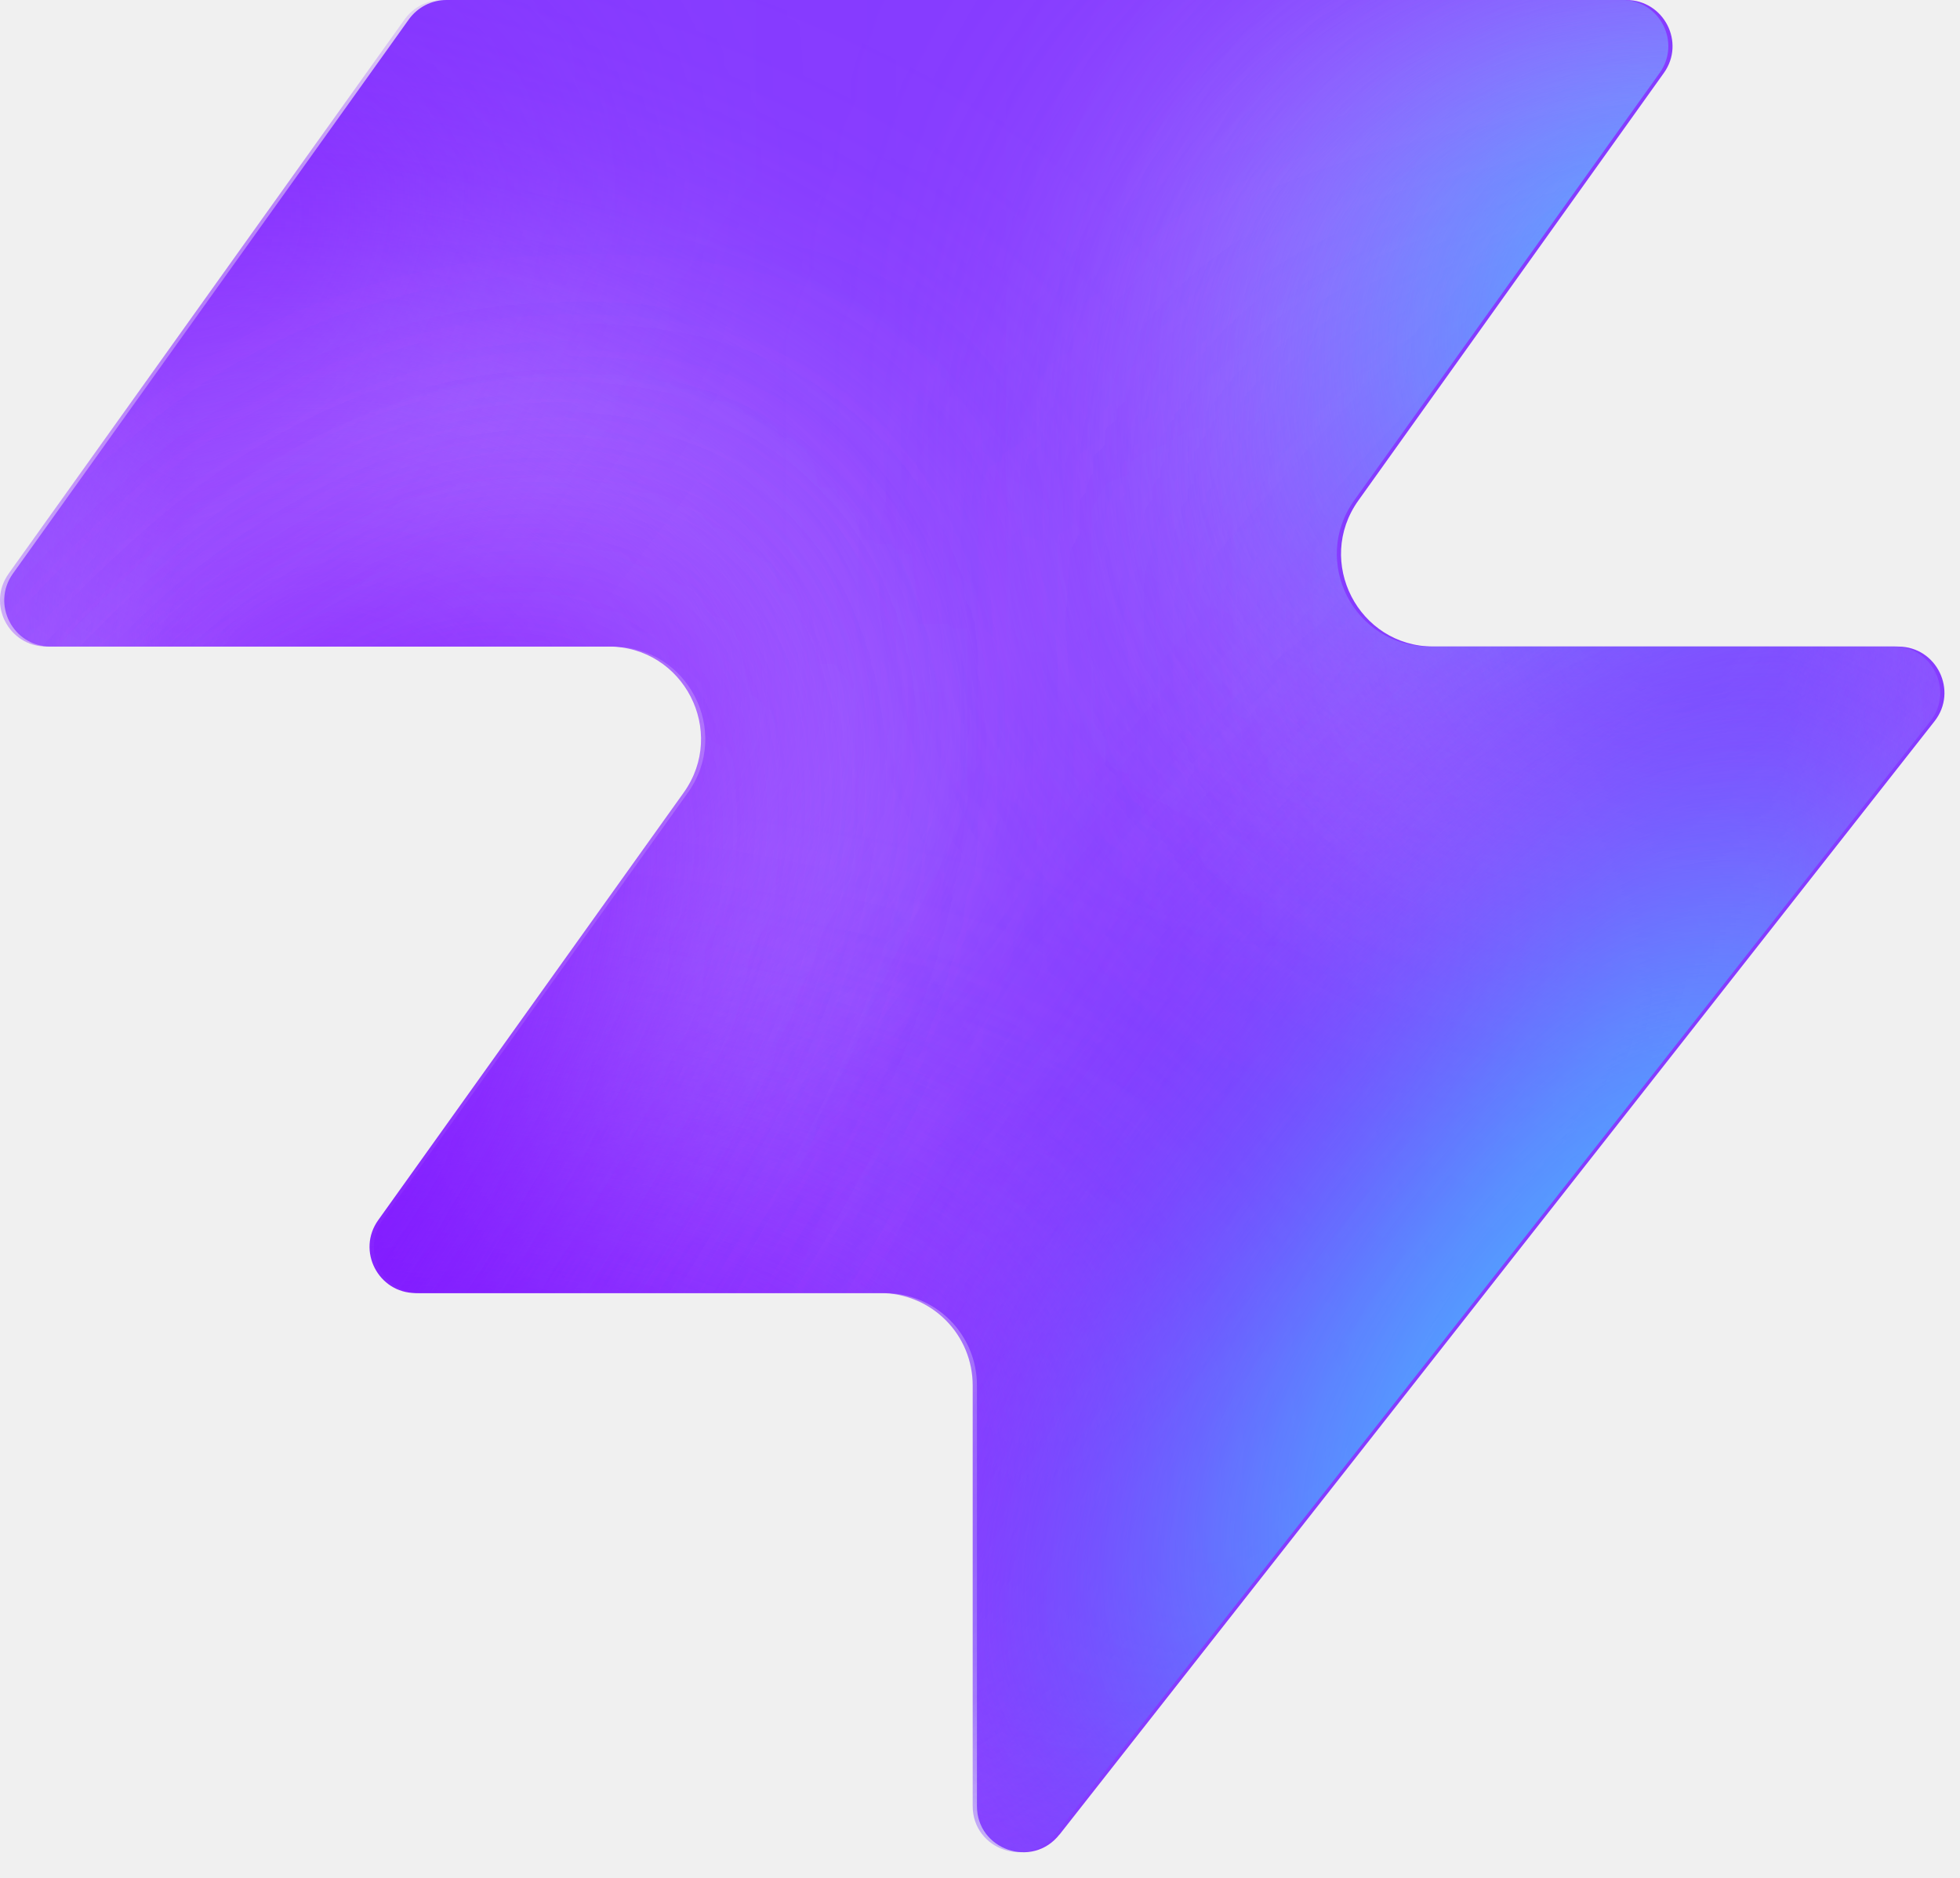
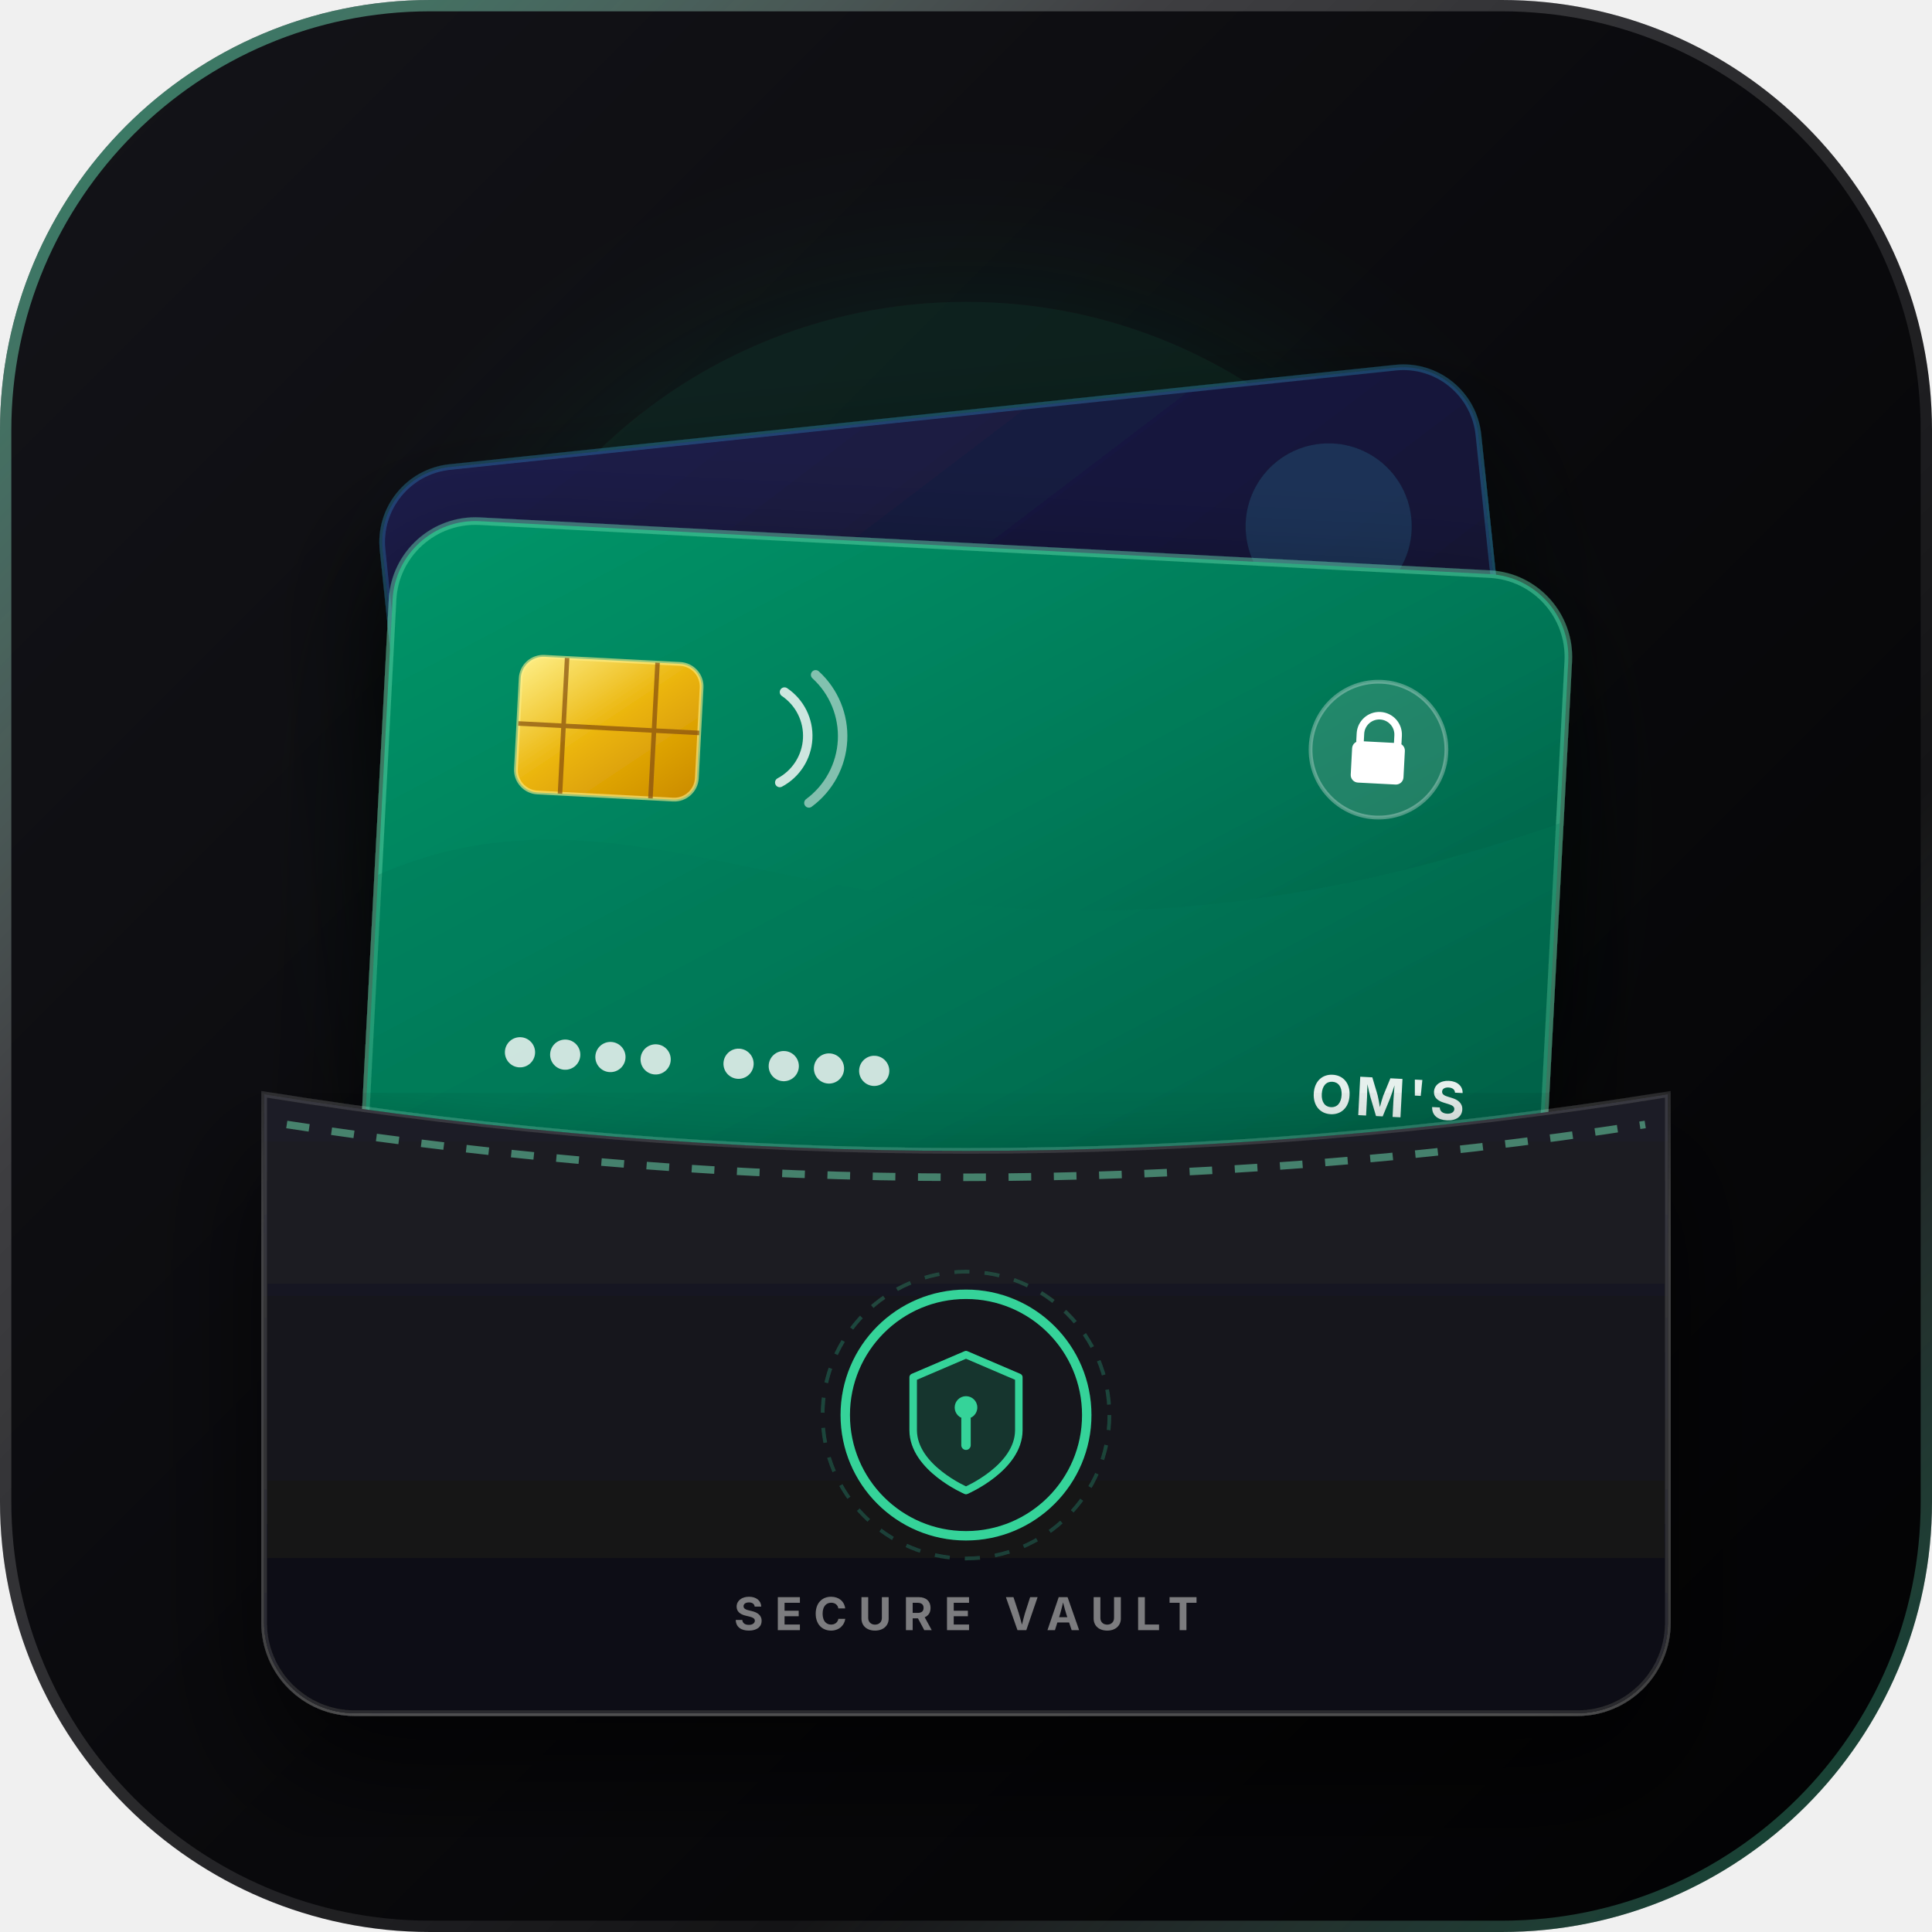
- <svg xmlns="http://www.w3.org/2000/svg" width="48" height="46" fill="none" viewBox="0 0 48 46">
-   <path fill="#863bff" d="M25.946 44.938c-.664.845-2.021.375-2.021-.698V33.937a2.26 2.26 0 0 0-2.262-2.262H10.287c-.92 0-1.456-1.04-.92-1.788l7.48-10.471c1.07-1.497 0-3.578-1.842-3.578H1.237c-.92 0-1.456-1.04-.92-1.788L10.013.474c.214-.297.556-.474.92-.474h28.894c.92 0 1.456 1.04.92 1.788l-7.48 10.471c-1.07 1.498 0 3.579 1.842 3.579h11.377c.943 0 1.473 1.088.89 1.83L25.947 44.94z" style="fill:#863bff;fill:color(display-p3 .525 .23 1);fill-opacity:1" />
-   <mask id="a" width="48" height="46" x="0" y="0" maskUnits="userSpaceOnUse" style="mask-type:alpha">
-     <path fill="#000" d="M25.842 44.938c-.664.844-2.021.375-2.021-.698V33.937a2.26 2.26 0 0 0-2.262-2.262H10.183c-.92 0-1.456-1.04-.92-1.788l7.48-10.471c1.07-1.498 0-3.579-1.842-3.579H1.133c-.92 0-1.456-1.04-.92-1.787L9.91.473c.214-.297.556-.474.92-.474h28.894c.92 0 1.456 1.04.92 1.788l-7.48 10.471c-1.07 1.498 0 3.578 1.842 3.578h11.377c.943 0 1.473 1.088.89 1.832L25.843 44.94z" style="fill:#000;fill-opacity:1" />
-   </mask>
-   <g mask="url(#a)">
-     <g filter="url(#b)">
-       <ellipse cx="5.508" cy="14.704" fill="#ede6ff" rx="5.508" ry="14.704" style="fill:#ede6ff;fill:color(display-p3 .927 .903 1);fill-opacity:1" transform="matrix(.00324 1 1 -.00324 -4.47 31.516)" />
-     </g>
-     <g filter="url(#c)">
-       <ellipse cx="10.399" cy="29.851" fill="#ede6ff" rx="10.399" ry="29.851" style="fill:#ede6ff;fill:color(display-p3 .927 .903 1);fill-opacity:1" transform="matrix(.00324 1 1 -.00324 -39.328 7.883)" />
-     </g>
-     <g filter="url(#d)">
-       <ellipse cx="5.508" cy="30.487" fill="#7e14ff" rx="5.508" ry="30.487" style="fill:#7e14ff;fill:color(display-p3 .492 .077 1);fill-opacity:1" transform="rotate(89.814 -25.913 -14.639)scale(1 -1)" />
-     </g>
-     <g filter="url(#e)">
-       <ellipse cx="5.508" cy="30.599" fill="#7e14ff" rx="5.508" ry="30.599" style="fill:#7e14ff;fill:color(display-p3 .492 .077 1);fill-opacity:1" transform="rotate(89.814 -32.644 -3.334)scale(1 -1)" />
-     </g>
-     <g filter="url(#f)">
-       <ellipse cx="5.508" cy="30.599" fill="#7e14ff" rx="5.508" ry="30.599" style="fill:#7e14ff;fill:color(display-p3 .492 .077 1);fill-opacity:1" transform="matrix(.00324 1 1 -.00324 -34.34 30.47)" />
-     </g>
-     <g filter="url(#g)">
-       <ellipse cx="14.072" cy="22.078" fill="#ede6ff" rx="14.072" ry="22.078" style="fill:#ede6ff;fill:color(display-p3 .927 .903 1);fill-opacity:1" transform="rotate(93.35 24.506 48.493)scale(-1 1)" />
-     </g>
-     <g filter="url(#h)">
-       <ellipse cx="3.47" cy="21.501" fill="#7e14ff" rx="3.47" ry="21.501" style="fill:#7e14ff;fill:color(display-p3 .492 .077 1);fill-opacity:1" transform="rotate(89.009 28.708 47.59)scale(-1 1)" />
-     </g>
-     <g filter="url(#i)">
-       <ellipse cx="3.47" cy="21.501" fill="#7e14ff" rx="3.47" ry="21.501" style="fill:#7e14ff;fill:color(display-p3 .492 .077 1);fill-opacity:1" transform="rotate(89.009 28.708 47.59)scale(-1 1)" />
-     </g>
-     <g filter="url(#j)">
-       <ellipse cx=".387" cy="8.972" fill="#7e14ff" rx="4.407" ry="29.108" style="fill:#7e14ff;fill:color(display-p3 .492 .077 1);fill-opacity:1" transform="rotate(39.51 .387 8.972)" />
-     </g>
-     <g filter="url(#k)">
-       <ellipse cx="47.523" cy="-6.092" fill="#7e14ff" rx="4.407" ry="29.108" style="fill:#7e14ff;fill:color(display-p3 .492 .077 1);fill-opacity:1" transform="rotate(37.892 47.523 -6.092)" />
-     </g>
-     <g filter="url(#l)">
-       <ellipse cx="41.412" cy="6.333" fill="#47bfff" rx="5.971" ry="9.665" style="fill:#47bfff;fill:color(display-p3 .28 .748 1);fill-opacity:1" transform="rotate(37.892 41.412 6.333)" />
-     </g>
-     <g filter="url(#m)">
-       <ellipse cx="-1.879" cy="38.332" fill="#7e14ff" rx="4.407" ry="29.108" style="fill:#7e14ff;fill:color(display-p3 .492 .077 1);fill-opacity:1" transform="rotate(37.892 -1.88 38.332)" />
-     </g>
-     <g filter="url(#n)">
-       <ellipse cx="-1.879" cy="38.332" fill="#7e14ff" rx="4.407" ry="29.108" style="fill:#7e14ff;fill:color(display-p3 .492 .077 1);fill-opacity:1" transform="rotate(37.892 -1.88 38.332)" />
-     </g>
-     <g filter="url(#o)">
-       <ellipse cx="35.651" cy="29.907" fill="#7e14ff" rx="4.407" ry="29.108" style="fill:#7e14ff;fill:color(display-p3 .492 .077 1);fill-opacity:1" transform="rotate(37.892 35.651 29.907)" />
-     </g>
-     <g filter="url(#p)">
-       <ellipse cx="38.418" cy="32.4" fill="#47bfff" rx="5.971" ry="15.297" style="fill:#47bfff;fill:color(display-p3 .28 .748 1);fill-opacity:1" transform="rotate(37.892 38.418 32.4)" />
-     </g>
-   </g>
+ <svg xmlns="http://www.w3.org/2000/svg" viewBox="0 0 512 512" width="512" height="512">
  <defs>
-     <filter id="b" width="60.045" height="41.654" x="-19.77" y="16.149" color-interpolation-filters="sRGB" filterUnits="userSpaceOnUse">
-       <feFlood flood-opacity="0" result="BackgroundImageFix" />
-       <feBlend in="SourceGraphic" in2="BackgroundImageFix" result="shape" />
-       <feGaussianBlur result="effect1_foregroundBlur_2002_17158" stdDeviation="7.659" />
+     <linearGradient id="bgGrad" x1="0%" y1="0%" x2="100%" y2="100%">
+       <stop offset="0%" stop-color="#141419" />
+       <stop offset="50%" stop-color="#0a0a0d" />
+       <stop offset="100%" stop-color="#020203" />
+     </linearGradient>
+     <linearGradient id="bezelGrad" x1="0%" y1="0%" x2="100%" y2="100%">
+       <stop offset="0%" stop-color="#34d399" stop-opacity="0.6" />
+       <stop offset="30%" stop-color="#ffffff" stop-opacity="0.2" />
+       <stop offset="70%" stop-color="#ffffff" stop-opacity="0.05" />
+       <stop offset="100%" stop-color="#10b981" stop-opacity="0.4" />
+     </linearGradient>
+     <linearGradient id="rearCardGrad" x1="0%" y1="0%" x2="100%" y2="100%">
+       <stop offset="0%" stop-color="#1e1b4b" />
+       <stop offset="100%" stop-color="#0f172a" />
+     </linearGradient>
+     <linearGradient id="emeraldCardGrad" x1="0%" y1="0%" x2="100%" y2="100%">
+       <stop offset="0%" stop-color="#059669" />
+       <stop offset="50%" stop-color="#047857" />
+       <stop offset="100%" stop-color="#064e3b" />
+     </linearGradient>
+     <linearGradient id="goldChip" x1="0%" y1="0%" x2="100%" y2="100%">
+       <stop offset="0%" stop-color="#fef08a" />
+       <stop offset="50%" stop-color="#eab308" />
+       <stop offset="100%" stop-color="#ca8a04" />
+     </linearGradient>
+     <linearGradient id="pocketGrad" x1="0%" y1="0%" x2="0%" y2="100%">
+       <stop offset="0%" stop-color="#1f1f26" />
+       <stop offset="100%" stop-color="#0d0d12" />
+     </linearGradient>
+     <filter id="emeraldGlow" x="-20%" y="-20%" width="140%" height="140%">
+       <feGaussianBlur stdDeviation="24" result="blur" />
+       <feComposite in="SourceGraphic" in2="blur" operator="over" />
    </filter>
-     <filter id="c" width="90.34" height="51.437" x="-54.613" y="-7.533" color-interpolation-filters="sRGB" filterUnits="userSpaceOnUse">
-       <feFlood flood-opacity="0" result="BackgroundImageFix" />
-       <feBlend in="SourceGraphic" in2="BackgroundImageFix" result="shape" />
-       <feGaussianBlur result="effect1_foregroundBlur_2002_17158" stdDeviation="7.659" />
-     </filter>
-     <filter id="d" width="79.355" height="29.4" x="-49.64" y="2.03" color-interpolation-filters="sRGB" filterUnits="userSpaceOnUse">
-       <feFlood flood-opacity="0" result="BackgroundImageFix" />
-       <feBlend in="SourceGraphic" in2="BackgroundImageFix" result="shape" />
-       <feGaussianBlur result="effect1_foregroundBlur_2002_17158" stdDeviation="4.596" />
-     </filter>
-     <filter id="e" width="79.579" height="29.4" x="-45.045" y="20.029" color-interpolation-filters="sRGB" filterUnits="userSpaceOnUse">
-       <feFlood flood-opacity="0" result="BackgroundImageFix" />
-       <feBlend in="SourceGraphic" in2="BackgroundImageFix" result="shape" />
-       <feGaussianBlur result="effect1_foregroundBlur_2002_17158" stdDeviation="4.596" />
-     </filter>
-     <filter id="f" width="79.579" height="29.4" x="-43.513" y="21.178" color-interpolation-filters="sRGB" filterUnits="userSpaceOnUse">
-       <feFlood flood-opacity="0" result="BackgroundImageFix" />
-       <feBlend in="SourceGraphic" in2="BackgroundImageFix" result="shape" />
-       <feGaussianBlur result="effect1_foregroundBlur_2002_17158" stdDeviation="4.596" />
-     </filter>
-     <filter id="g" width="74.749" height="58.852" x="15.756" y="-17.901" color-interpolation-filters="sRGB" filterUnits="userSpaceOnUse">
-       <feFlood flood-opacity="0" result="BackgroundImageFix" />
-       <feBlend in="SourceGraphic" in2="BackgroundImageFix" result="shape" />
-       <feGaussianBlur result="effect1_foregroundBlur_2002_17158" stdDeviation="7.659" />
-     </filter>
-     <filter id="h" width="61.377" height="25.362" x="23.548" y="2.284" color-interpolation-filters="sRGB" filterUnits="userSpaceOnUse">
-       <feFlood flood-opacity="0" result="BackgroundImageFix" />
-       <feBlend in="SourceGraphic" in2="BackgroundImageFix" result="shape" />
-       <feGaussianBlur result="effect1_foregroundBlur_2002_17158" stdDeviation="4.596" />
-     </filter>
-     <filter id="i" width="61.377" height="25.362" x="23.548" y="2.284" color-interpolation-filters="sRGB" filterUnits="userSpaceOnUse">
-       <feFlood flood-opacity="0" result="BackgroundImageFix" />
-       <feBlend in="SourceGraphic" in2="BackgroundImageFix" result="shape" />
-       <feGaussianBlur result="effect1_foregroundBlur_2002_17158" stdDeviation="4.596" />
-     </filter>
-     <filter id="j" width="56.045" height="63.649" x="-27.636" y="-22.853" color-interpolation-filters="sRGB" filterUnits="userSpaceOnUse">
-       <feFlood flood-opacity="0" result="BackgroundImageFix" />
-       <feBlend in="SourceGraphic" in2="BackgroundImageFix" result="shape" />
-       <feGaussianBlur result="effect1_foregroundBlur_2002_17158" stdDeviation="4.596" />
-     </filter>
-     <filter id="k" width="54.814" height="64.646" x="20.116" y="-38.415" color-interpolation-filters="sRGB" filterUnits="userSpaceOnUse">
-       <feFlood flood-opacity="0" result="BackgroundImageFix" />
-       <feBlend in="SourceGraphic" in2="BackgroundImageFix" result="shape" />
-       <feGaussianBlur result="effect1_foregroundBlur_2002_17158" stdDeviation="4.596" />
-     </filter>
-     <filter id="l" width="33.541" height="35.313" x="24.641" y="-11.323" color-interpolation-filters="sRGB" filterUnits="userSpaceOnUse">
-       <feFlood flood-opacity="0" result="BackgroundImageFix" />
-       <feBlend in="SourceGraphic" in2="BackgroundImageFix" result="shape" />
-       <feGaussianBlur result="effect1_foregroundBlur_2002_17158" stdDeviation="4.596" />
-     </filter>
-     <filter id="m" width="54.814" height="64.646" x="-29.286" y="6.009" color-interpolation-filters="sRGB" filterUnits="userSpaceOnUse">
-       <feFlood flood-opacity="0" result="BackgroundImageFix" />
-       <feBlend in="SourceGraphic" in2="BackgroundImageFix" result="shape" />
-       <feGaussianBlur result="effect1_foregroundBlur_2002_17158" stdDeviation="4.596" />
-     </filter>
-     <filter id="n" width="54.814" height="64.646" x="-29.286" y="6.009" color-interpolation-filters="sRGB" filterUnits="userSpaceOnUse">
-       <feFlood flood-opacity="0" result="BackgroundImageFix" />
-       <feBlend in="SourceGraphic" in2="BackgroundImageFix" result="shape" />
-       <feGaussianBlur result="effect1_foregroundBlur_2002_17158" stdDeviation="4.596" />
-     </filter>
-     <filter id="o" width="54.814" height="64.646" x="8.244" y="-2.416" color-interpolation-filters="sRGB" filterUnits="userSpaceOnUse">
-       <feFlood flood-opacity="0" result="BackgroundImageFix" />
-       <feBlend in="SourceGraphic" in2="BackgroundImageFix" result="shape" />
-       <feGaussianBlur result="effect1_foregroundBlur_2002_17158" stdDeviation="4.596" />
-     </filter>
-     <filter id="p" width="39.409" height="43.623" x="18.713" y="10.588" color-interpolation-filters="sRGB" filterUnits="userSpaceOnUse">
-       <feFlood flood-opacity="0" result="BackgroundImageFix" />
-       <feBlend in="SourceGraphic" in2="BackgroundImageFix" result="shape" />
-       <feGaussianBlur result="effect1_foregroundBlur_2002_17158" stdDeviation="4.596" />
+     <filter id="dropShadow" x="-10%" y="-10%" width="120%" height="130%">
+       <feDropShadow dx="0" dy="16" stdDeviation="16" flood-color="#000000" flood-opacity="0.7" />
    </filter>
  </defs>
+   <rect x="0" y="0" width="512" height="512" rx="114" fill="url(#bgGrad)" />
+   <rect x="1.5" y="1.5" width="509" height="509" rx="112.5" fill="none" stroke="url(#bezelGrad)" stroke-width="3" />
+   <circle cx="256" cy="220" r="140" fill="#10b981" opacity="0.12" filter="url(#emeraldGlow)" />
+   <g filter="url(#dropShadow)" transform="rotate(-6 256 220)">
+     <rect x="110" y="110" width="292" height="175" rx="20" fill="url(#rearCardGrad)" stroke="#38bdf8" stroke-opacity="0.25" stroke-width="1.5" />
+     <circle cx="360" cy="150" r="22" fill="#38bdf8" opacity="0.15" />
+     <path d="M 135 150 Q 200 135 280 150" stroke="#ffffff" stroke-opacity="0.1" stroke-width="2" fill="none" />
+   </g>
+   <g filter="url(#dropShadow)" transform="rotate(3 256 240)">
+     <rect x="100" y="145" width="312" height="185" rx="22" fill="url(#emeraldCardGrad)" stroke="#6ee7b7" stroke-opacity="0.4" stroke-width="2" />
+     <path d="M 100 240 C 180 200, 240 280, 412 210 L 412 330 L 100 330 Z" fill="#047857" opacity="0.3" />
+     <rect x="135" y="180" width="48" height="36" rx="6" fill="url(#goldChip)" stroke="#fef08a" stroke-opacity="0.6" stroke-width="1" />
+     <path d="M 147 180 L 147 216 M 171 180 L 171 216 M 135 198 L 183 198" stroke="#854d0e" stroke-width="1.2" opacity="0.7" />
+     <path d="M 205 186 A 14 14 0 0 1 205 210" fill="none" stroke="#ffffff" stroke-width="2.5" stroke-linecap="round" opacity="0.8" />
+     <path d="M 213 181 A 22 22 0 0 1 213 215" fill="none" stroke="#ffffff" stroke-width="2.5" stroke-linecap="round" opacity="0.5" />
+     <g transform="translate(345, 175)">
+       <circle cx="18" cy="18" r="18" fill="#ffffff" fill-opacity="0.12" stroke="#ffffff" stroke-opacity="0.3" stroke-width="1" />
+       <path d="M 13 16 L 13 14 A 5 5 0 0 1 23 14 L 23 16" fill="none" stroke="#ffffff" stroke-width="2" stroke-linecap="round" />
+       <rect x="11" y="16" width="14" height="11" rx="2" fill="#ffffff" />
+     </g>
+     <circle cx="140" cy="285" r="4" fill="#ffffff" opacity="0.8" />
+     <circle cx="152" cy="285" r="4" fill="#ffffff" opacity="0.8" />
+     <circle cx="164" cy="285" r="4" fill="#ffffff" opacity="0.8" />
+     <circle cx="176" cy="285" r="4" fill="#ffffff" opacity="0.8" />
+     <circle cx="198" cy="285" r="4" fill="#ffffff" opacity="0.8" />
+     <circle cx="210" cy="285" r="4" fill="#ffffff" opacity="0.8" />
+     <circle cx="222" cy="285" r="4" fill="#ffffff" opacity="0.8" />
+     <circle cx="234" cy="285" r="4" fill="#ffffff" opacity="0.8" />
+     <text x="350" y="290" font-family="-apple-system, system-ui, sans-serif" font-size="14" font-weight="700" fill="#ffffff" opacity="0.9" letter-spacing="1">OM'S</text>
+   </g>
+   <g filter="url(#dropShadow)">
+     <path d="M 70 290 Q 256 320 442 290 L 442 430 A 24 24 0 0 1 418 454 L 94 454 A 24 24 0 0 1 70 430 Z" fill="url(#pocketGrad)" stroke="#ffffff" stroke-opacity="0.12" stroke-width="1.5" />
+     <path d="M 76 298 Q 256 326 436 298" fill="none" stroke="#6ee7b7" stroke-width="2" stroke-dasharray="6 6" stroke-opacity="0.5" />
+     <g transform="translate(256, 375)">
+       <circle cx="0" cy="0" r="32" fill="#14141a" stroke="#34d399" stroke-width="2.5" />
+       <circle cx="0" cy="0" r="38" fill="none" stroke="#34d399" stroke-width="1" stroke-opacity="0.25" stroke-dasharray="4 4" />
+       <path d="M 0 -16 L 14 -10 L 14 4 C 14 14, 0 20, 0 20 C 0 20, -14 14, -14 4 L -14 -10 Z" fill="#10b981" fill-opacity="0.2" stroke="#34d399" stroke-width="2" stroke-linejoin="round" />
+       <circle cx="0" cy="-2" r="3" fill="#34d399" />
+       <path d="M 0 1 L 0 8" stroke="#34d399" stroke-width="2.5" stroke-linecap="round" />
+     </g>
+     <text x="256" y="432" text-anchor="middle" font-family="-apple-system, BlinkMacSystemFont, 'SF Pro Display', sans-serif" font-size="12" font-weight="700" letter-spacing="3" fill="#ffffff" fill-opacity="0.45">SECURE VAULT</text>
+   </g>
</svg>
